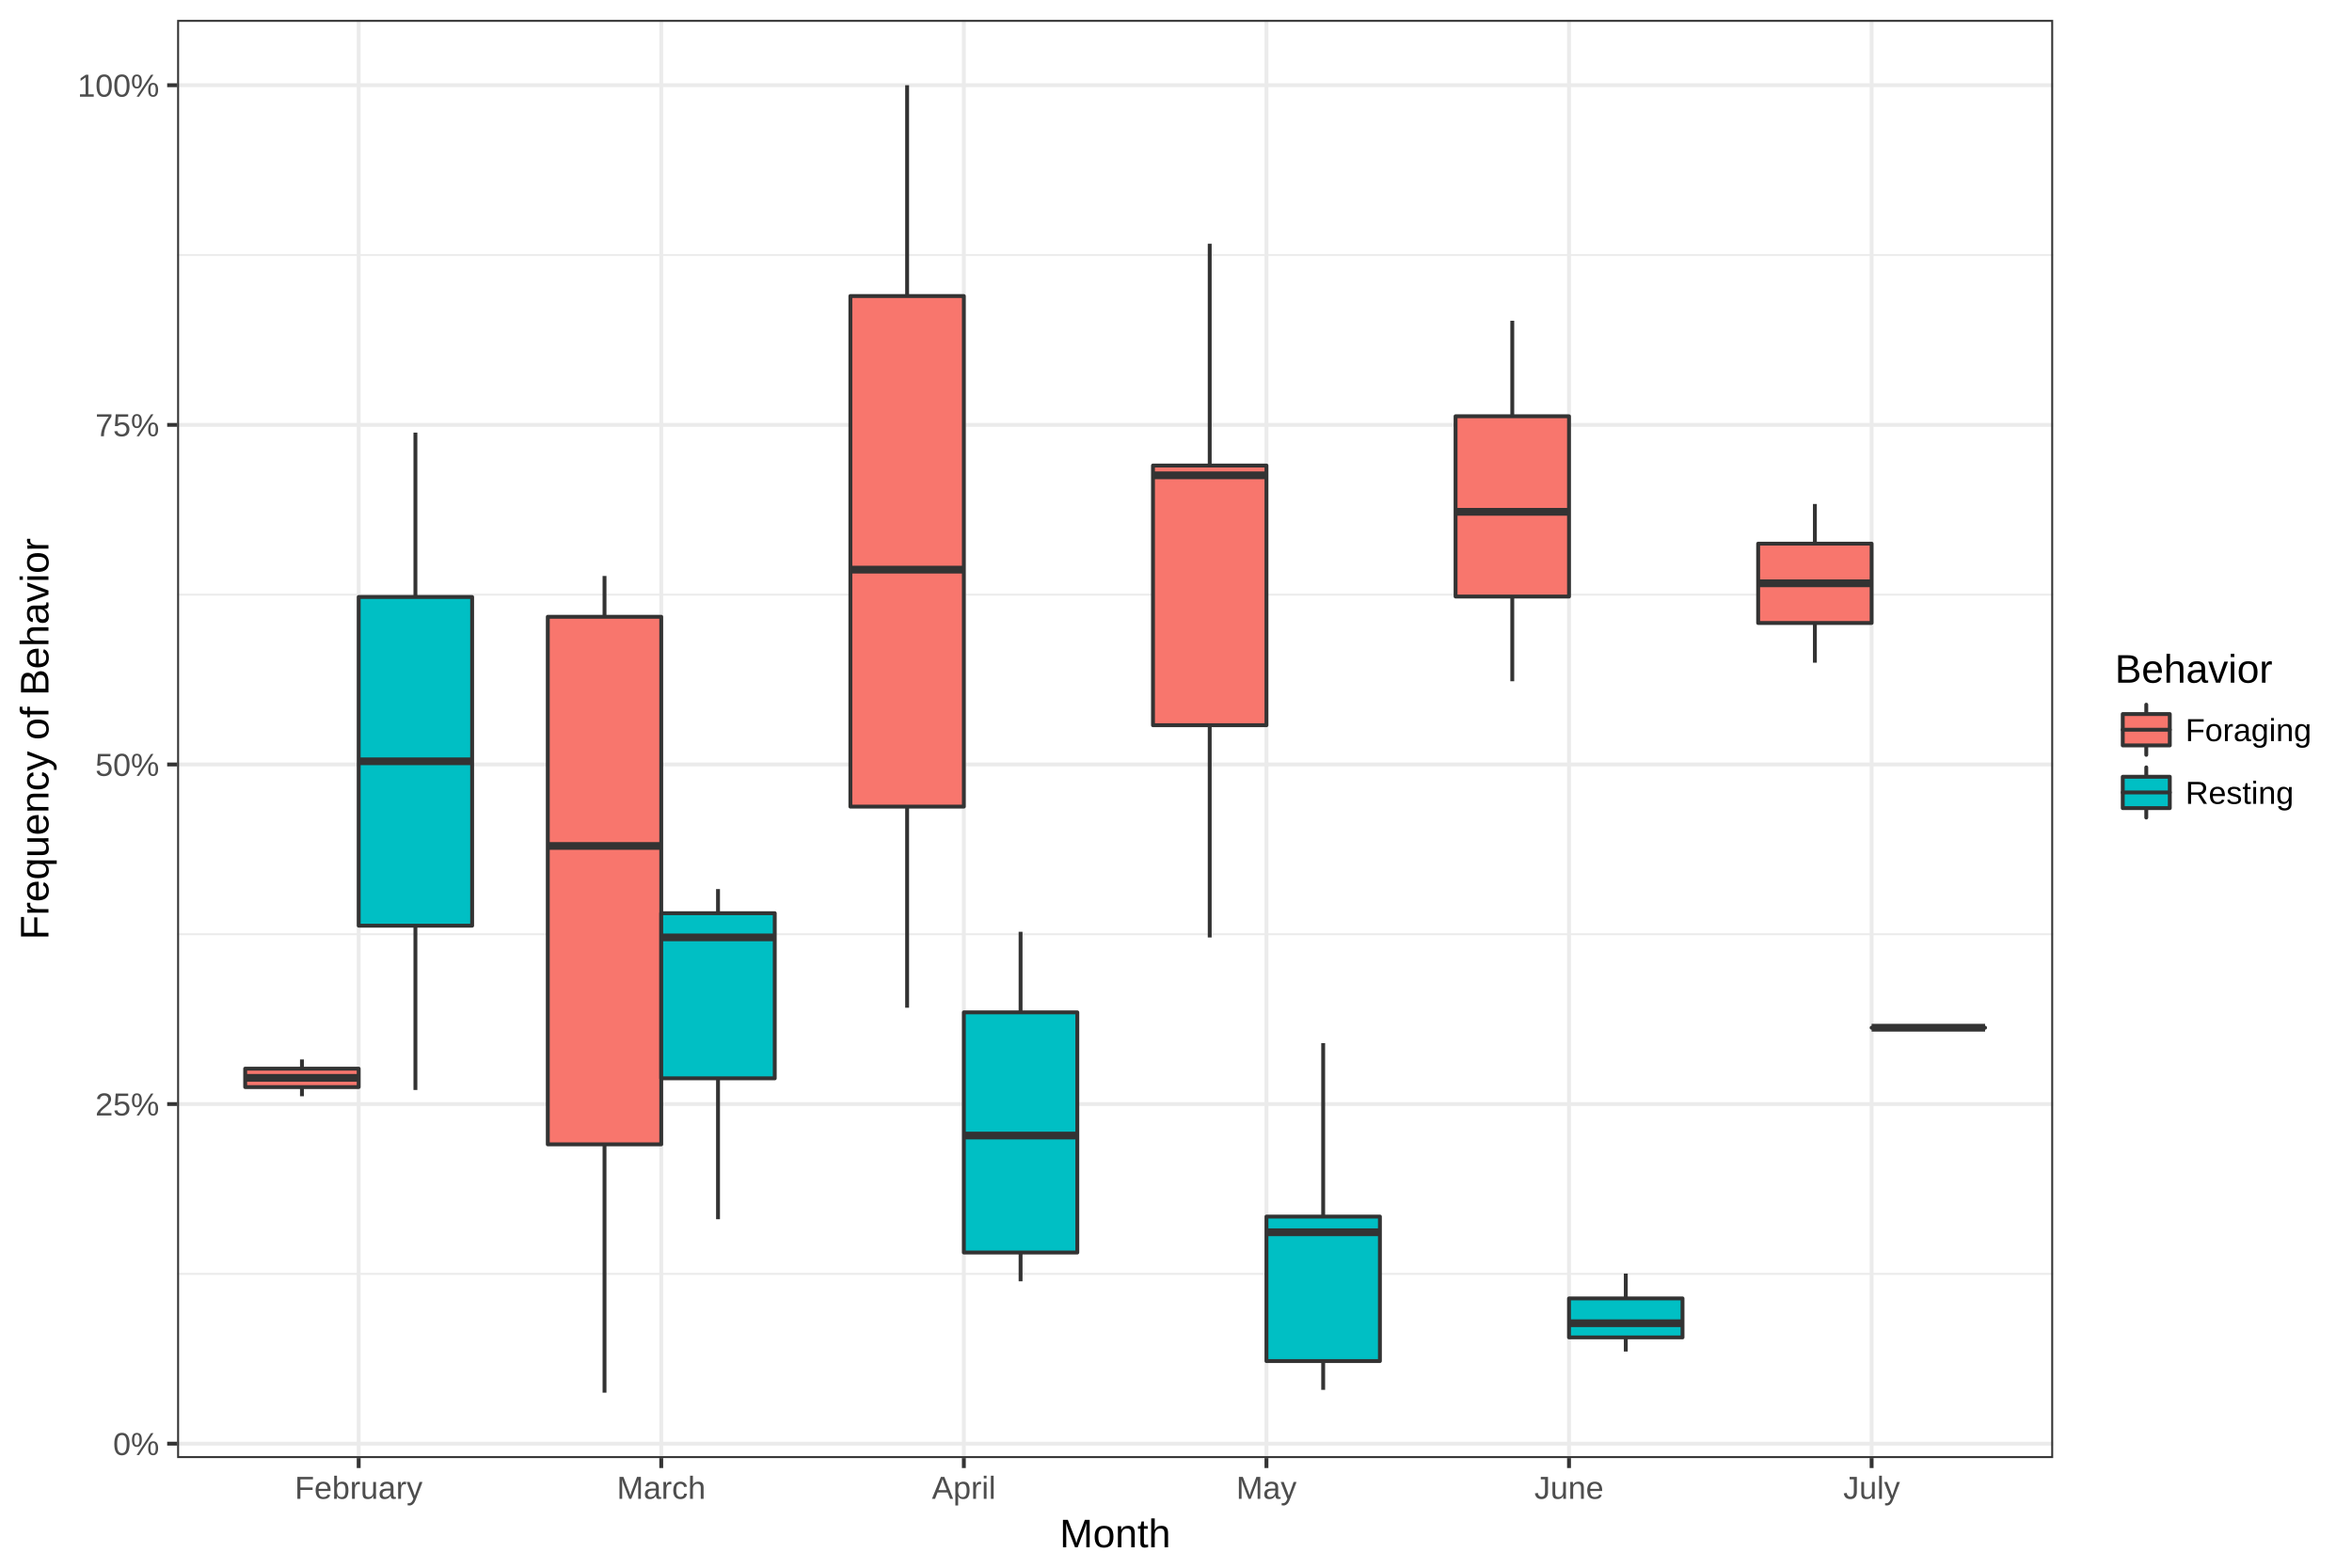
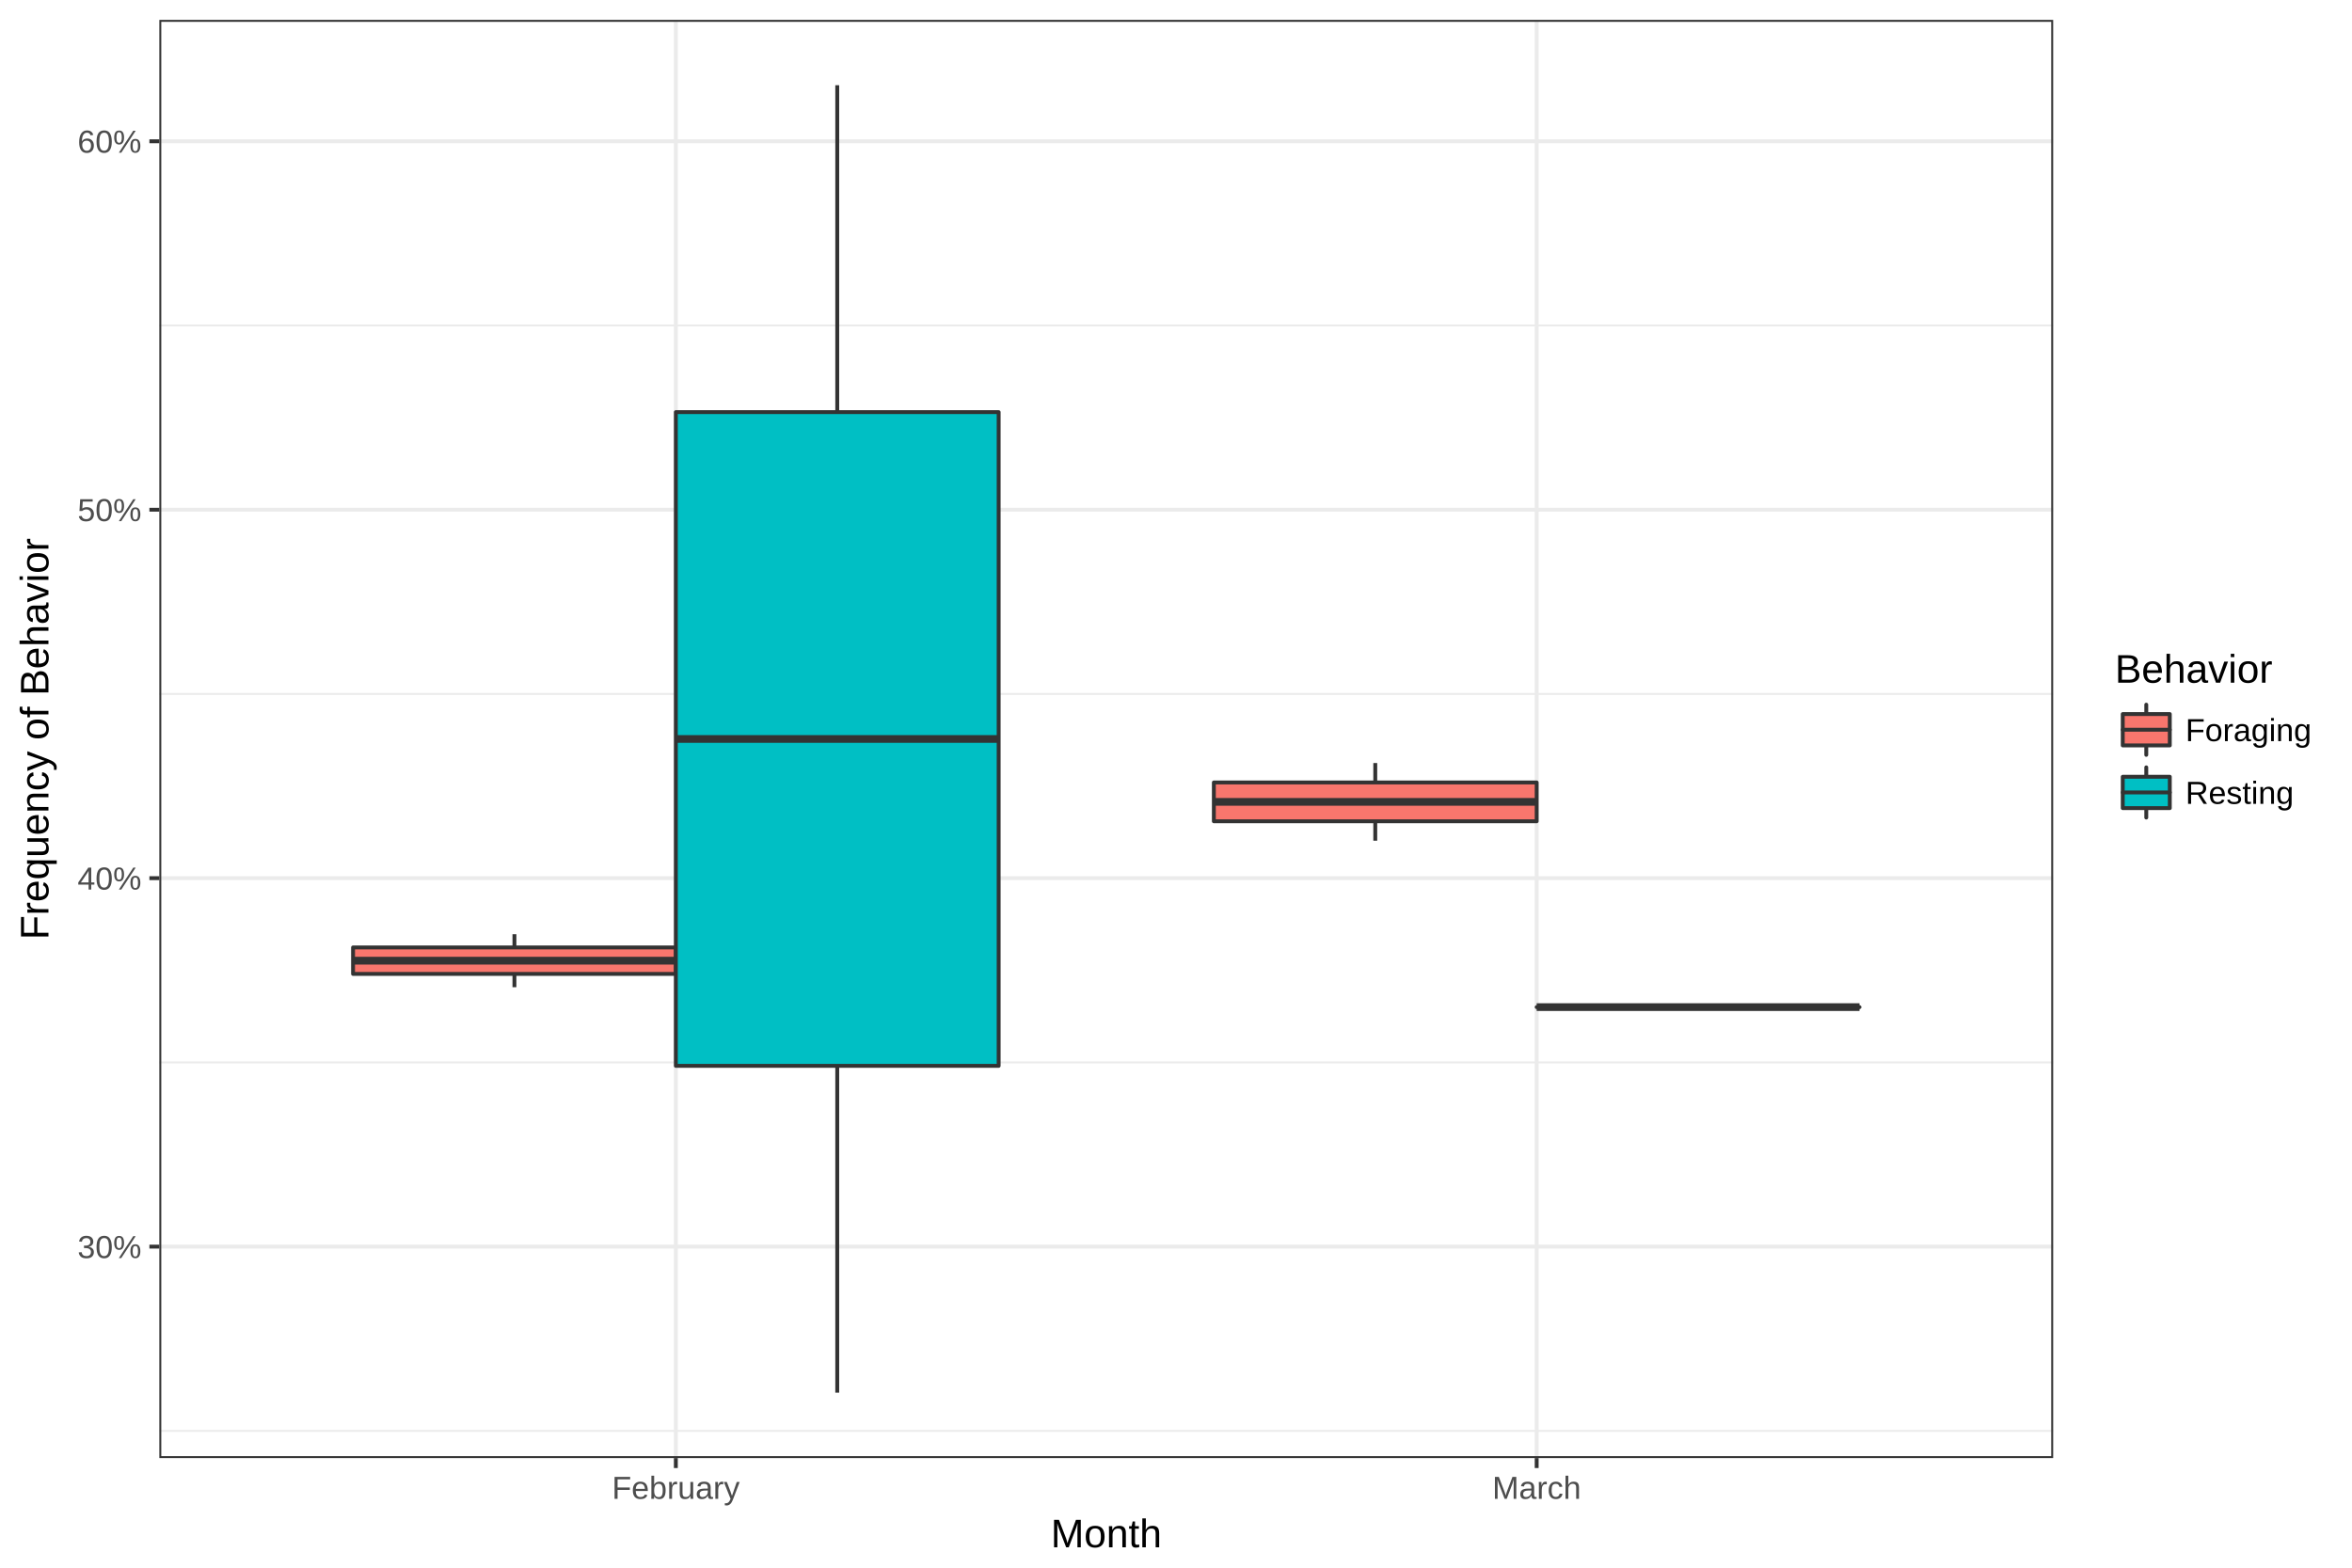
<svg xmlns="http://www.w3.org/2000/svg" viewBox="0 0 648.00 432.00">
  <defs>
    <style type="text/css">
    line, polyline, polygon, path, rect, circle {
      fill: none;
      stroke: #000000;
      stroke-linecap: round;
      stroke-linejoin: round;
      stroke-miterlimit: 10.00;
    }
  </style>
  </defs>
  <rect width="100%" height="100%" style="stroke: none; fill: #FFFFFF;" />
  <rect x="0.00" y="0.00" width="648.00" height="432.00" style="stroke-width: 1.07; stroke: #FFFFFF; fill: #FFFFFF;" />
  <defs>
-     <clipPath id="cpNDguODB8NTY1LjY3fDQwMS44MHw1LjQ4">
-       <rect x="48.80" y="5.48" width="516.87" height="396.32" />
+     <clipPath id="cpNDMuOTB8NTY1LjY3fDQwMS44MHw1LjQ4">
+       <rect x="43.90" y="5.48" width="521.77" height="396.32" />
    </clipPath>
  </defs>
-   <rect x="48.80" y="5.48" width="516.87" height="396.32" style="stroke-width: 1.07; stroke: none; fill: #FFFFFF;" clip-path="url(#cpNDguODB8NTY1LjY3fDQwMS44MHw1LjQ4)" />
-   <polyline points="48.80,351.03 565.67,351.03 " style="stroke-width: 0.53; stroke: #EBEBEB; stroke-linecap: butt;" clip-path="url(#cpNDguODB8NTY1LjY3fDQwMS44MHw1LjQ4)" />
-   <polyline points="48.80,257.45 565.67,257.45 " style="stroke-width: 0.53; stroke: #EBEBEB; stroke-linecap: butt;" clip-path="url(#cpNDguODB8NTY1LjY3fDQwMS44MHw1LjQ4)" />
-   <polyline points="48.80,163.87 565.67,163.87 " style="stroke-width: 0.53; stroke: #EBEBEB; stroke-linecap: butt;" clip-path="url(#cpNDguODB8NTY1LjY3fDQwMS44MHw1LjQ4)" />
-   <polyline points="48.80,70.28 565.67,70.28 " style="stroke-width: 0.53; stroke: #EBEBEB; stroke-linecap: butt;" clip-path="url(#cpNDguODB8NTY1LjY3fDQwMS44MHw1LjQ4)" />
-   <polyline points="48.80,397.82 565.67,397.82 " style="stroke-width: 1.07; stroke: #EBEBEB; stroke-linecap: butt;" clip-path="url(#cpNDguODB8NTY1LjY3fDQwMS44MHw1LjQ4)" />
-   <polyline points="48.80,304.24 565.67,304.24 " style="stroke-width: 1.07; stroke: #EBEBEB; stroke-linecap: butt;" clip-path="url(#cpNDguODB8NTY1LjY3fDQwMS44MHw1LjQ4)" />
-   <polyline points="48.80,210.66 565.67,210.66 " style="stroke-width: 1.07; stroke: #EBEBEB; stroke-linecap: butt;" clip-path="url(#cpNDguODB8NTY1LjY3fDQwMS44MHw1LjQ4)" />
-   <polyline points="48.80,117.08 565.67,117.08 " style="stroke-width: 1.07; stroke: #EBEBEB; stroke-linecap: butt;" clip-path="url(#cpNDguODB8NTY1LjY3fDQwMS44MHw1LjQ4)" />
-   <polyline points="48.80,23.49 565.67,23.49 " style="stroke-width: 1.07; stroke: #EBEBEB; stroke-linecap: butt;" clip-path="url(#cpNDguODB8NTY1LjY3fDQwMS44MHw1LjQ4)" />
-   <polyline points="98.82,401.80 98.82,5.48 " style="stroke-width: 1.07; stroke: #EBEBEB; stroke-linecap: butt;" clip-path="url(#cpNDguODB8NTY1LjY3fDQwMS44MHw1LjQ4)" />
-   <polyline points="182.18,401.80 182.18,5.48 " style="stroke-width: 1.07; stroke: #EBEBEB; stroke-linecap: butt;" clip-path="url(#cpNDguODB8NTY1LjY3fDQwMS44MHw1LjQ4)" />
-   <polyline points="265.55,401.80 265.55,5.48 " style="stroke-width: 1.07; stroke: #EBEBEB; stroke-linecap: butt;" clip-path="url(#cpNDguODB8NTY1LjY3fDQwMS44MHw1LjQ4)" />
-   <polyline points="348.92,401.80 348.92,5.48 " style="stroke-width: 1.07; stroke: #EBEBEB; stroke-linecap: butt;" clip-path="url(#cpNDguODB8NTY1LjY3fDQwMS44MHw1LjQ4)" />
-   <polyline points="432.28,401.80 432.28,5.48 " style="stroke-width: 1.07; stroke: #EBEBEB; stroke-linecap: butt;" clip-path="url(#cpNDguODB8NTY1LjY3fDQwMS44MHw1LjQ4)" />
-   <polyline points="515.65,401.80 515.65,5.48 " style="stroke-width: 1.07; stroke: #EBEBEB; stroke-linecap: butt;" clip-path="url(#cpNDguODB8NTY1LjY3fDQwMS44MHw1LjQ4)" />
-   <line x1="83.19" y1="294.48" x2="83.19" y2="291.94" style="stroke-width: 1.07; stroke: #333333; stroke-linecap: butt;" clip-path="url(#cpNDguODB8NTY1LjY3fDQwMS44MHw1LjQ4)" />
-   <line x1="83.19" y1="299.56" x2="83.19" y2="302.09" style="stroke-width: 1.07; stroke: #333333; stroke-linecap: butt;" clip-path="url(#cpNDguODB8NTY1LjY3fDQwMS44MHw1LjQ4)" />
-   <polygon points="67.55,294.48 67.55,299.56 98.82,299.56 98.82,294.48 67.55,294.48 " style="stroke-width: 1.07; stroke: #333333; fill: #F8766D;" clip-path="url(#cpNDguODB8NTY1LjY3fDQwMS44MHw1LjQ4)" />
-   <line x1="67.55" y1="297.02" x2="98.82" y2="297.02" style="stroke-width: 2.13; stroke: #333333; stroke-linecap: butt;" clip-path="url(#cpNDguODB8NTY1LjY3fDQwMS44MHw1LjQ4)" />
-   <line x1="114.45" y1="164.51" x2="114.45" y2="119.22" style="stroke-width: 1.07; stroke: #333333; stroke-linecap: butt;" clip-path="url(#cpNDguODB8NTY1LjY3fDQwMS44MHw1LjQ4)" />
-   <line x1="114.45" y1="255.08" x2="114.45" y2="300.36" style="stroke-width: 1.07; stroke: #333333; stroke-linecap: butt;" clip-path="url(#cpNDguODB8NTY1LjY3fDQwMS44MHw1LjQ4)" />
-   <polygon points="98.82,164.51 98.82,255.08 130.08,255.08 130.08,164.51 98.82,164.51 " style="stroke-width: 1.07; stroke: #333333; fill: #00BFC4;" clip-path="url(#cpNDguODB8NTY1LjY3fDQwMS44MHw1LjQ4)" />
-   <line x1="98.82" y1="209.79" x2="130.08" y2="209.79" style="stroke-width: 2.13; stroke: #333333; stroke-linecap: butt;" clip-path="url(#cpNDguODB8NTY1LjY3fDQwMS44MHw1LjQ4)" />
-   <line x1="166.55" y1="169.96" x2="166.55" y2="158.71" style="stroke-width: 1.07; stroke: #333333; stroke-linecap: butt;" clip-path="url(#cpNDguODB8NTY1LjY3fDQwMS44MHw1LjQ4)" />
-   <line x1="166.55" y1="315.34" x2="166.55" y2="383.78" style="stroke-width: 1.07; stroke: #333333; stroke-linecap: butt;" clip-path="url(#cpNDguODB8NTY1LjY3fDQwMS44MHw1LjQ4)" />
-   <polygon points="150.92,169.96 150.92,315.34 182.18,315.34 182.18,169.96 150.92,169.96 " style="stroke-width: 1.07; stroke: #333333; fill: #F8766D;" clip-path="url(#cpNDguODB8NTY1LjY3fDQwMS44MHw1LjQ4)" />
-   <line x1="150.92" y1="233.12" x2="182.18" y2="233.12" style="stroke-width: 2.13; stroke: #333333; stroke-linecap: butt;" clip-path="url(#cpNDguODB8NTY1LjY3fDQwMS44MHw1LjQ4)" />
-   <line x1="197.82" y1="251.65" x2="197.82" y2="244.99" style="stroke-width: 1.07; stroke: #333333; stroke-linecap: butt;" clip-path="url(#cpNDguODB8NTY1LjY3fDQwMS44MHw1LjQ4)" />
-   <line x1="197.82" y1="297.15" x2="197.82" y2="335.98" style="stroke-width: 1.07; stroke: #333333; stroke-linecap: butt;" clip-path="url(#cpNDguODB8NTY1LjY3fDQwMS44MHw1LjQ4)" />
-   <polygon points="182.18,251.65 182.18,297.15 213.45,297.15 213.45,251.65 182.18,251.65 " style="stroke-width: 1.07; stroke: #333333; fill: #00BFC4;" clip-path="url(#cpNDguODB8NTY1LjY3fDQwMS44MHw1LjQ4)" />
-   <line x1="182.18" y1="258.31" x2="213.45" y2="258.31" style="stroke-width: 2.13; stroke: #333333; stroke-linecap: butt;" clip-path="url(#cpNDguODB8NTY1LjY3fDQwMS44MHw1LjQ4)" />
-   <line x1="249.92" y1="81.58" x2="249.92" y2="23.49" style="stroke-width: 1.07; stroke: #333333; stroke-linecap: butt;" clip-path="url(#cpNDguODB8NTY1LjY3fDQwMS44MHw1LjQ4)" />
-   <line x1="249.92" y1="222.27" x2="249.92" y2="277.69" style="stroke-width: 1.07; stroke: #333333; stroke-linecap: butt;" clip-path="url(#cpNDguODB8NTY1LjY3fDQwMS44MHw1LjQ4)" />
-   <polygon points="234.29,81.58 234.29,222.27 265.55,222.27 265.55,81.58 234.29,81.58 " style="stroke-width: 1.07; stroke: #333333; fill: #F8766D;" clip-path="url(#cpNDguODB8NTY1LjY3fDQwMS44MHw1LjQ4)" />
-   <line x1="234.29" y1="156.97" x2="265.55" y2="156.97" style="stroke-width: 2.13; stroke: #333333; stroke-linecap: butt;" clip-path="url(#cpNDguODB8NTY1LjY3fDQwMS44MHw1LjQ4)" />
-   <line x1="281.18" y1="278.97" x2="281.18" y2="256.77" style="stroke-width: 1.07; stroke: #333333; stroke-linecap: butt;" clip-path="url(#cpNDguODB8NTY1LjY3fDQwMS44MHw1LjQ4)" />
-   <line x1="281.18" y1="345.15" x2="281.18" y2="353.09" style="stroke-width: 1.07; stroke: #333333; stroke-linecap: butt;" clip-path="url(#cpNDguODB8NTY1LjY3fDQwMS44MHw1LjQ4)" />
-   <polygon points="265.55,278.97 265.55,345.15 296.81,345.15 296.81,278.97 265.55,278.97 " style="stroke-width: 1.07; stroke: #333333; fill: #00BFC4;" clip-path="url(#cpNDguODB8NTY1LjY3fDQwMS44MHw1LjQ4)" />
-   <line x1="265.55" y1="312.92" x2="296.81" y2="312.92" style="stroke-width: 2.13; stroke: #333333; stroke-linecap: butt;" clip-path="url(#cpNDguODB8NTY1LjY3fDQwMS44MHw1LjQ4)" />
-   <line x1="333.29" y1="128.28" x2="333.29" y2="67.17" style="stroke-width: 1.07; stroke: #333333; stroke-linecap: butt;" clip-path="url(#cpNDguODB8NTY1LjY3fDQwMS44MHw1LjQ4)" />
-   <line x1="333.29" y1="199.85" x2="333.29" y2="258.34" style="stroke-width: 1.07; stroke: #333333; stroke-linecap: butt;" clip-path="url(#cpNDguODB8NTY1LjY3fDQwMS44MHw1LjQ4)" />
-   <polygon points="317.66,128.28 317.66,199.85 348.92,199.85 348.92,128.28 317.66,128.28 " style="stroke-width: 1.07; stroke: #333333; fill: #F8766D;" clip-path="url(#cpNDguODB8NTY1LjY3fDQwMS44MHw1LjQ4)" />
-   <line x1="317.66" y1="130.98" x2="348.92" y2="130.98" style="stroke-width: 2.13; stroke: #333333; stroke-linecap: butt;" clip-path="url(#cpNDguODB8NTY1LjY3fDQwMS44MHw1LjQ4)" />
-   <line x1="364.55" y1="335.25" x2="364.55" y2="287.45" style="stroke-width: 1.07; stroke: #333333; stroke-linecap: butt;" clip-path="url(#cpNDguODB8NTY1LjY3fDQwMS44MHw1LjQ4)" />
-   <line x1="364.55" y1="375.06" x2="364.55" y2="382.99" style="stroke-width: 1.07; stroke: #333333; stroke-linecap: butt;" clip-path="url(#cpNDguODB8NTY1LjY3fDQwMS44MHw1LjQ4)" />
-   <polygon points="348.92,335.25 348.92,375.06 380.18,375.06 380.18,335.25 348.92,335.25 " style="stroke-width: 1.07; stroke: #333333; fill: #00BFC4;" clip-path="url(#cpNDguODB8NTY1LjY3fDQwMS44MHw1LjQ4)" />
-   <line x1="348.92" y1="339.57" x2="380.18" y2="339.57" style="stroke-width: 2.13; stroke: #333333; stroke-linecap: butt;" clip-path="url(#cpNDguODB8NTY1LjY3fDQwMS44MHw1LjQ4)" />
-   <line x1="416.65" y1="114.71" x2="416.65" y2="88.39" style="stroke-width: 1.07; stroke: #333333; stroke-linecap: butt;" clip-path="url(#cpNDguODB8NTY1LjY3fDQwMS44MHw1LjQ4)" />
-   <line x1="416.65" y1="164.38" x2="416.65" y2="187.73" style="stroke-width: 1.07; stroke: #333333; stroke-linecap: butt;" clip-path="url(#cpNDguODB8NTY1LjY3fDQwMS44MHw1LjQ4)" />
-   <polygon points="401.02,114.71 401.02,164.38 432.28,164.38 432.28,114.71 401.02,114.71 " style="stroke-width: 1.07; stroke: #333333; fill: #F8766D;" clip-path="url(#cpNDguODB8NTY1LjY3fDQwMS44MHw1LjQ4)" />
-   <line x1="401.02" y1="141.04" x2="432.28" y2="141.04" style="stroke-width: 2.13; stroke: #333333; stroke-linecap: butt;" clip-path="url(#cpNDguODB8NTY1LjY3fDQwMS44MHw1LjQ4)" />
-   <line x1="447.92" y1="357.80" x2="447.92" y2="350.96" style="stroke-width: 1.07; stroke: #333333; stroke-linecap: butt;" clip-path="url(#cpNDguODB8NTY1LjY3fDQwMS44MHw1LjQ4)" />
-   <line x1="447.92" y1="368.54" x2="447.92" y2="372.44" style="stroke-width: 1.07; stroke: #333333; stroke-linecap: butt;" clip-path="url(#cpNDguODB8NTY1LjY3fDQwMS44MHw1LjQ4)" />
-   <polygon points="432.28,357.80 432.28,368.54 463.55,368.54 463.55,357.80 432.28,357.80 " style="stroke-width: 1.07; stroke: #333333; fill: #00BFC4;" clip-path="url(#cpNDguODB8NTY1LjY3fDQwMS44MHw1LjQ4)" />
-   <line x1="432.28" y1="364.64" x2="463.55" y2="364.64" style="stroke-width: 2.13; stroke: #333333; stroke-linecap: butt;" clip-path="url(#cpNDguODB8NTY1LjY3fDQwMS44MHw1LjQ4)" />
-   <line x1="500.02" y1="149.81" x2="500.02" y2="138.88" style="stroke-width: 1.07; stroke: #333333; stroke-linecap: butt;" clip-path="url(#cpNDguODB8NTY1LjY3fDQwMS44MHw1LjQ4)" />
-   <line x1="500.02" y1="171.67" x2="500.02" y2="182.61" style="stroke-width: 1.07; stroke: #333333; stroke-linecap: butt;" clip-path="url(#cpNDguODB8NTY1LjY3fDQwMS44MHw1LjQ4)" />
-   <polygon points="484.39,149.81 484.39,171.67 515.65,171.67 515.65,149.81 484.39,149.81 " style="stroke-width: 1.07; stroke: #333333; fill: #F8766D;" clip-path="url(#cpNDguODB8NTY1LjY3fDQwMS44MHw1LjQ4)" />
-   <line x1="484.39" y1="160.74" x2="515.65" y2="160.74" style="stroke-width: 2.13; stroke: #333333; stroke-linecap: butt;" clip-path="url(#cpNDguODB8NTY1LjY3fDQwMS44MHw1LjQ4)" />
-   <line x1="531.28" y1="283.20" x2="531.28" y2="283.20" style="stroke-width: 1.07; stroke: #333333; stroke-linecap: butt;" clip-path="url(#cpNDguODB8NTY1LjY3fDQwMS44MHw1LjQ4)" />
-   <line x1="531.28" y1="283.20" x2="531.28" y2="283.20" style="stroke-width: 1.07; stroke: #333333; stroke-linecap: butt;" clip-path="url(#cpNDguODB8NTY1LjY3fDQwMS44MHw1LjQ4)" />
-   <polygon points="515.65,283.20 515.65,283.20 546.91,283.20 546.91,283.20 515.65,283.20 " style="stroke-width: 1.07; stroke: #333333; fill: #00BFC4;" clip-path="url(#cpNDguODB8NTY1LjY3fDQwMS44MHw1LjQ4)" />
-   <line x1="515.65" y1="283.20" x2="546.91" y2="283.20" style="stroke-width: 2.13; stroke: #333333; stroke-linecap: butt;" clip-path="url(#cpNDguODB8NTY1LjY3fDQwMS44MHw1LjQ4)" />
-   <rect x="48.80" y="5.48" width="516.87" height="396.32" style="stroke-width: 1.07; stroke: #333333;" clip-path="url(#cpNDguODB8NTY1LjY3fDQwMS44MHw1LjQ4)" />
+   <rect x="43.90" y="5.48" width="521.77" height="396.32" style="stroke-width: 1.07; stroke: none; fill: #FFFFFF;" clip-path="url(#cpNDMuOTB8NTY1LjY3fDQwMS44MHw1LjQ4)" />
+   <polyline points="43.90,394.30 565.67,394.30 " style="stroke-width: 0.53; stroke: #EBEBEB; stroke-linecap: butt;" clip-path="url(#cpNDMuOTB8NTY1LjY3fDQwMS44MHw1LjQ4)" />
+   <polyline points="43.90,292.76 565.67,292.76 " style="stroke-width: 0.53; stroke: #EBEBEB; stroke-linecap: butt;" clip-path="url(#cpNDMuOTB8NTY1LjY3fDQwMS44MHw1LjQ4)" />
+   <polyline points="43.90,191.23 565.67,191.23 " style="stroke-width: 0.53; stroke: #EBEBEB; stroke-linecap: butt;" clip-path="url(#cpNDMuOTB8NTY1LjY3fDQwMS44MHw1LjQ4)" />
+   <polyline points="43.90,89.69 565.67,89.69 " style="stroke-width: 0.53; stroke: #EBEBEB; stroke-linecap: butt;" clip-path="url(#cpNDMuOTB8NTY1LjY3fDQwMS44MHw1LjQ4)" />
+   <polyline points="43.90,343.53 565.67,343.53 " style="stroke-width: 1.07; stroke: #EBEBEB; stroke-linecap: butt;" clip-path="url(#cpNDMuOTB8NTY1LjY3fDQwMS44MHw1LjQ4)" />
+   <polyline points="43.90,241.99 565.67,241.99 " style="stroke-width: 1.07; stroke: #EBEBEB; stroke-linecap: butt;" clip-path="url(#cpNDMuOTB8NTY1LjY3fDQwMS44MHw1LjQ4)" />
+   <polyline points="43.90,140.46 565.67,140.46 " style="stroke-width: 1.07; stroke: #EBEBEB; stroke-linecap: butt;" clip-path="url(#cpNDMuOTB8NTY1LjY3fDQwMS44MHw1LjQ4)" />
+   <polyline points="43.90,38.93 565.67,38.93 " style="stroke-width: 1.07; stroke: #EBEBEB; stroke-linecap: butt;" clip-path="url(#cpNDMuOTB8NTY1LjY3fDQwMS44MHw1LjQ4)" />
+   <polyline points="186.20,401.80 186.20,5.48 " style="stroke-width: 1.07; stroke: #EBEBEB; stroke-linecap: butt;" clip-path="url(#cpNDMuOTB8NTY1LjY3fDQwMS44MHw1LjQ4)" />
+   <polyline points="423.37,401.80 423.37,5.48 " style="stroke-width: 1.07; stroke: #EBEBEB; stroke-linecap: butt;" clip-path="url(#cpNDMuOTB8NTY1LjY3fDQwMS44MHw1LjQ4)" />
+   <line x1="141.73" y1="261.08" x2="141.73" y2="257.43" style="stroke-width: 1.07; stroke: #333333; stroke-linecap: butt;" clip-path="url(#cpNDMuOTB8NTY1LjY3fDQwMS44MHw1LjQ4)" />
+   <line x1="141.73" y1="268.38" x2="141.73" y2="272.03" style="stroke-width: 1.07; stroke: #333333; stroke-linecap: butt;" clip-path="url(#cpNDMuOTB8NTY1LjY3fDQwMS44MHw1LjQ4)" />
+   <polygon points="97.27,261.08 97.27,268.38 186.20,268.38 186.20,261.08 97.27,261.08 " style="stroke-width: 1.07; stroke: #333333; fill: #F8766D;" clip-path="url(#cpNDMuOTB8NTY1LjY3fDQwMS44MHw1LjQ4)" />
+   <line x1="97.27" y1="264.73" x2="186.20" y2="264.73" style="stroke-width: 2.13; stroke: #333333; stroke-linecap: butt;" clip-path="url(#cpNDMuOTB8NTY1LjY3fDQwMS44MHw1LjQ4)" />
+   <line x1="230.67" y1="113.57" x2="230.67" y2="23.49" style="stroke-width: 1.07; stroke: #333333; stroke-linecap: butt;" clip-path="url(#cpNDMuOTB8NTY1LjY3fDQwMS44MHw1LjQ4)" />
+   <line x1="230.67" y1="293.71" x2="230.67" y2="383.78" style="stroke-width: 1.07; stroke: #333333; stroke-linecap: butt;" clip-path="url(#cpNDMuOTB8NTY1LjY3fDQwMS44MHw1LjQ4)" />
+   <polygon points="186.20,113.57 186.20,293.71 275.14,293.71 275.14,113.57 186.20,113.57 " style="stroke-width: 1.07; stroke: #333333; fill: #00BFC4;" clip-path="url(#cpNDMuOTB8NTY1LjY3fDQwMS44MHw1LjQ4)" />
+   <line x1="186.20" y1="203.64" x2="275.14" y2="203.64" style="stroke-width: 2.13; stroke: #333333; stroke-linecap: butt;" clip-path="url(#cpNDMuOTB8NTY1LjY3fDQwMS44MHw1LjQ4)" />
+   <line x1="378.90" y1="215.62" x2="378.90" y2="210.26" style="stroke-width: 1.07; stroke: #333333; stroke-linecap: butt;" clip-path="url(#cpNDMuOTB8NTY1LjY3fDQwMS44MHw1LjQ4)" />
+   <line x1="378.90" y1="226.32" x2="378.90" y2="231.68" style="stroke-width: 1.07; stroke: #333333; stroke-linecap: butt;" clip-path="url(#cpNDMuOTB8NTY1LjY3fDQwMS44MHw1LjQ4)" />
+   <polygon points="334.43,215.62 334.43,226.32 423.37,226.32 423.37,215.62 334.43,215.62 " style="stroke-width: 1.07; stroke: #333333; fill: #F8766D;" clip-path="url(#cpNDMuOTB8NTY1LjY3fDQwMS44MHw1LjQ4)" />
+   <line x1="334.43" y1="220.97" x2="423.37" y2="220.97" style="stroke-width: 2.13; stroke: #333333; stroke-linecap: butt;" clip-path="url(#cpNDMuOTB8NTY1LjY3fDQwMS44MHw1LjQ4)" />
+   <line x1="467.84" y1="277.53" x2="467.84" y2="277.53" style="stroke-width: 1.07; stroke: #333333; stroke-linecap: butt;" clip-path="url(#cpNDMuOTB8NTY1LjY3fDQwMS44MHw1LjQ4)" />
+   <line x1="467.84" y1="277.53" x2="467.84" y2="277.53" style="stroke-width: 1.07; stroke: #333333; stroke-linecap: butt;" clip-path="url(#cpNDMuOTB8NTY1LjY3fDQwMS44MHw1LjQ4)" />
+   <polygon points="423.37,277.53 423.37,277.53 512.31,277.53 512.31,277.53 423.37,277.53 " style="stroke-width: 1.07; stroke: #333333; fill: #00BFC4;" clip-path="url(#cpNDMuOTB8NTY1LjY3fDQwMS44MHw1LjQ4)" />
+   <line x1="423.37" y1="277.53" x2="512.31" y2="277.53" style="stroke-width: 2.13; stroke: #333333; stroke-linecap: butt;" clip-path="url(#cpNDMuOTB8NTY1LjY3fDQwMS44MHw1LjQ4)" />
+   <rect x="43.90" y="5.48" width="521.77" height="396.32" style="stroke-width: 1.07; stroke: #333333;" clip-path="url(#cpNDMuOTB8NTY1LjY3fDQwMS44MHw1LjQ4)" />
  <defs>
    <clipPath id="cpMC4wMHw2NDguMDB8NDMyLjAwfDAuMDA=">
      <rect x="0.00" y="0.00" width="648.00" height="432.00" />
    </clipPath>
  </defs>
  <g clip-path="url(#cpMC4wMHw2NDguMDB8NDMyLjAwfDAuMDA=)">
-     <text x="31.15" y="400.97" style="font-size: 8.80px; fill: #4D4D4D; font-family: Arial;" textLength="12.72px" lengthAdjust="spacingAndGlyphs">0%</text>
+     <text x="21.36" y="346.68" style="font-size: 8.80px; fill: #4D4D4D; font-family: Arial;" textLength="17.61px" lengthAdjust="spacingAndGlyphs">30%</text>
  </g>
  <g clip-path="url(#cpMC4wMHw2NDguMDB8NDMyLjAwfDAuMDA=)">
-     <text x="26.25" y="307.39" style="font-size: 8.80px; fill: #4D4D4D; font-family: Arial;" textLength="17.61px" lengthAdjust="spacingAndGlyphs">25%</text>
+     <text x="21.36" y="245.14" style="font-size: 8.80px; fill: #4D4D4D; font-family: Arial;" textLength="17.61px" lengthAdjust="spacingAndGlyphs">40%</text>
  </g>
  <g clip-path="url(#cpMC4wMHw2NDguMDB8NDMyLjAwfDAuMDA=)">
-     <text x="26.25" y="213.81" style="font-size: 8.80px; fill: #4D4D4D; font-family: Arial;" textLength="17.61px" lengthAdjust="spacingAndGlyphs">50%</text>
+     <text x="21.36" y="143.61" style="font-size: 8.80px; fill: #4D4D4D; font-family: Arial;" textLength="17.61px" lengthAdjust="spacingAndGlyphs">50%</text>
  </g>
  <g clip-path="url(#cpMC4wMHw2NDguMDB8NDMyLjAwfDAuMDA=)">
-     <text x="26.25" y="120.22" style="font-size: 8.80px; fill: #4D4D4D; font-family: Arial;" textLength="17.61px" lengthAdjust="spacingAndGlyphs">75%</text>
+     <text x="21.36" y="42.08" style="font-size: 8.80px; fill: #4D4D4D; font-family: Arial;" textLength="17.61px" lengthAdjust="spacingAndGlyphs">60%</text>
+   </g>
+   <polyline points="41.16,343.53 43.90,343.53 " style="stroke-width: 1.07; stroke: #333333; stroke-linecap: butt;" clip-path="url(#cpMC4wMHw2NDguMDB8NDMyLjAwfDAuMDA=)" />
+   <polyline points="41.16,241.99 43.90,241.99 " style="stroke-width: 1.07; stroke: #333333; stroke-linecap: butt;" clip-path="url(#cpMC4wMHw2NDguMDB8NDMyLjAwfDAuMDA=)" />
+   <polyline points="41.16,140.46 43.90,140.46 " style="stroke-width: 1.07; stroke: #333333; stroke-linecap: butt;" clip-path="url(#cpMC4wMHw2NDguMDB8NDMyLjAwfDAuMDA=)" />
+   <polyline points="41.16,38.93 43.90,38.93 " style="stroke-width: 1.07; stroke: #333333; stroke-linecap: butt;" clip-path="url(#cpMC4wMHw2NDguMDB8NDMyLjAwfDAuMDA=)" />
+   <polyline points="186.20,404.54 186.20,401.80 " style="stroke-width: 1.07; stroke: #333333; stroke-linecap: butt;" clip-path="url(#cpMC4wMHw2NDguMDB8NDMyLjAwfDAuMDA=)" />
+   <polyline points="423.37,404.54 423.37,401.80 " style="stroke-width: 1.07; stroke: #333333; stroke-linecap: butt;" clip-path="url(#cpMC4wMHw2NDguMDB8NDMyLjAwfDAuMDA=)" />
+   <g clip-path="url(#cpMC4wMHw2NDguMDB8NDMyLjAwfDAuMDA=)">
+     <text x="168.60" y="413.03" style="font-size: 8.80px; fill: #4D4D4D; font-family: Arial;" textLength="35.21px" lengthAdjust="spacingAndGlyphs">February</text>
  </g>
  <g clip-path="url(#cpMC4wMHw2NDguMDB8NDMyLjAwfDAuMDA=)">
-     <text x="21.36" y="26.64" style="font-size: 8.80px; fill: #4D4D4D; font-family: Arial;" textLength="22.51px" lengthAdjust="spacingAndGlyphs">100%</text>
-   </g>
-   <polyline points="46.06,397.82 48.80,397.82 " style="stroke-width: 1.07; stroke: #333333; stroke-linecap: butt;" clip-path="url(#cpMC4wMHw2NDguMDB8NDMyLjAwfDAuMDA=)" />
-   <polyline points="46.06,304.24 48.80,304.24 " style="stroke-width: 1.07; stroke: #333333; stroke-linecap: butt;" clip-path="url(#cpMC4wMHw2NDguMDB8NDMyLjAwfDAuMDA=)" />
-   <polyline points="46.06,210.66 48.80,210.66 " style="stroke-width: 1.07; stroke: #333333; stroke-linecap: butt;" clip-path="url(#cpMC4wMHw2NDguMDB8NDMyLjAwfDAuMDA=)" />
-   <polyline points="46.06,117.08 48.80,117.08 " style="stroke-width: 1.07; stroke: #333333; stroke-linecap: butt;" clip-path="url(#cpMC4wMHw2NDguMDB8NDMyLjAwfDAuMDA=)" />
-   <polyline points="46.06,23.49 48.80,23.49 " style="stroke-width: 1.07; stroke: #333333; stroke-linecap: butt;" clip-path="url(#cpMC4wMHw2NDguMDB8NDMyLjAwfDAuMDA=)" />
-   <polyline points="98.82,404.54 98.82,401.80 " style="stroke-width: 1.07; stroke: #333333; stroke-linecap: butt;" clip-path="url(#cpMC4wMHw2NDguMDB8NDMyLjAwfDAuMDA=)" />
-   <polyline points="182.18,404.54 182.18,401.80 " style="stroke-width: 1.07; stroke: #333333; stroke-linecap: butt;" clip-path="url(#cpMC4wMHw2NDguMDB8NDMyLjAwfDAuMDA=)" />
-   <polyline points="265.55,404.54 265.55,401.80 " style="stroke-width: 1.07; stroke: #333333; stroke-linecap: butt;" clip-path="url(#cpMC4wMHw2NDguMDB8NDMyLjAwfDAuMDA=)" />
-   <polyline points="348.92,404.54 348.92,401.80 " style="stroke-width: 1.07; stroke: #333333; stroke-linecap: butt;" clip-path="url(#cpMC4wMHw2NDguMDB8NDMyLjAwfDAuMDA=)" />
-   <polyline points="432.28,404.54 432.28,401.80 " style="stroke-width: 1.07; stroke: #333333; stroke-linecap: butt;" clip-path="url(#cpMC4wMHw2NDguMDB8NDMyLjAwfDAuMDA=)" />
-   <polyline points="515.65,404.54 515.65,401.80 " style="stroke-width: 1.07; stroke: #333333; stroke-linecap: butt;" clip-path="url(#cpMC4wMHw2NDguMDB8NDMyLjAwfDAuMDA=)" />
-   <g clip-path="url(#cpMC4wMHw2NDguMDB8NDMyLjAwfDAuMDA=)">
-     <text x="81.21" y="413.03" style="font-size: 8.80px; fill: #4D4D4D; font-family: Arial;" textLength="35.21px" lengthAdjust="spacingAndGlyphs">February</text>
+     <text x="411.15" y="413.03" style="font-size: 8.80px; fill: #4D4D4D; font-family: Arial;" textLength="24.45px" lengthAdjust="spacingAndGlyphs">March</text>
  </g>
  <g clip-path="url(#cpMC4wMHw2NDguMDB8NDMyLjAwfDAuMDA=)">
-     <text x="169.96" y="413.03" style="font-size: 8.80px; fill: #4D4D4D; font-family: Arial;" textLength="24.45px" lengthAdjust="spacingAndGlyphs">March</text>
-   </g>
-   <g clip-path="url(#cpMC4wMHw2NDguMDB8NDMyLjAwfDAuMDA=)">
-     <text x="256.75" y="413.03" style="font-size: 8.80px; fill: #4D4D4D; font-family: Arial;" textLength="17.60px" lengthAdjust="spacingAndGlyphs">April</text>
-   </g>
-   <g clip-path="url(#cpMC4wMHw2NDguMDB8NDMyLjAwfDAuMDA=)">
-     <text x="340.61" y="413.03" style="font-size: 8.80px; fill: #4D4D4D; font-family: Arial;" textLength="16.62px" lengthAdjust="spacingAndGlyphs">May</text>
-   </g>
-   <g clip-path="url(#cpMC4wMHw2NDguMDB8NDMyLjAwfDAuMDA=)">
-     <text x="422.74" y="413.03" style="font-size: 8.80px; fill: #4D4D4D; font-family: Arial;" textLength="19.08px" lengthAdjust="spacingAndGlyphs">June</text>
-   </g>
-   <g clip-path="url(#cpMC4wMHw2NDguMDB8NDMyLjAwfDAuMDA=)">
-     <text x="507.83" y="413.03" style="font-size: 8.80px; fill: #4D4D4D; font-family: Arial;" textLength="15.65px" lengthAdjust="spacingAndGlyphs">July</text>
-   </g>
-   <g clip-path="url(#cpMC4wMHw2NDguMDB8NDMyLjAwfDAuMDA=)">
-     <text x="291.95" y="426.38" style="font-size: 11.00px; font-family: Arial;" textLength="30.57px" lengthAdjust="spacingAndGlyphs">Month</text>
+     <text x="289.50" y="426.38" style="font-size: 11.00px; font-family: Arial;" textLength="30.57px" lengthAdjust="spacingAndGlyphs">Month</text>
  </g>
  <g clip-path="url(#cpMC4wMHw2NDguMDB8NDMyLjAwfDAuMDA=)">
    <text transform="translate(13.35,258.97) rotate(-90)" style="font-size: 11.00px; font-family: Arial;" textLength="110.67px" lengthAdjust="spacingAndGlyphs">Frequency of Behavior</text>
  </g>
  <rect x="577.01" y="174.59" width="65.51" height="58.09" style="stroke-width: 1.07; stroke: none; fill: #FFFFFF;" clip-path="url(#cpMC4wMHw2NDguMDB8NDMyLjAwfDAuMDA=)" />
  <g clip-path="url(#cpMC4wMHw2NDguMDB8NDMyLjAwfDAuMDA=)">
    <text x="582.68" y="188.13" style="font-size: 11.00px; font-family: Arial;" textLength="43.41px" lengthAdjust="spacingAndGlyphs">Behavior</text>
  </g>
  <rect x="582.68" y="192.45" width="17.28" height="17.28" style="stroke-width: 1.07; stroke: none; fill: #FFFFFF;" clip-path="url(#cpMC4wMHw2NDguMDB8NDMyLjAwfDAuMDA=)" />
  <polyline points="591.32,208.01 591.32,205.41 " style="stroke-width: 1.07; stroke: #333333;" clip-path="url(#cpMC4wMHw2NDguMDB8NDMyLjAwfDAuMDA=)" />
  <polyline points="591.32,196.77 591.32,194.18 " style="stroke-width: 1.07; stroke: #333333;" clip-path="url(#cpMC4wMHw2NDguMDB8NDMyLjAwfDAuMDA=)" />
  <rect x="584.84" y="196.77" width="12.96" height="8.64" style="stroke-width: 1.07; stroke: #333333; fill: #F8766D;" clip-path="url(#cpMC4wMHw2NDguMDB8NDMyLjAwfDAuMDA=)" />
  <polyline points="584.84,201.09 597.80,201.09 " style="stroke-width: 1.07; stroke: #333333;" clip-path="url(#cpMC4wMHw2NDguMDB8NDMyLjAwfDAuMDA=)" />
  <rect x="582.68" y="209.73" width="17.28" height="17.28" style="stroke-width: 1.07; stroke: none; fill: #FFFFFF;" clip-path="url(#cpMC4wMHw2NDguMDB8NDMyLjAwfDAuMDA=)" />
  <polyline points="591.32,225.29 591.32,222.69 " style="stroke-width: 1.07; stroke: #333333;" clip-path="url(#cpMC4wMHw2NDguMDB8NDMyLjAwfDAuMDA=)" />
  <polyline points="591.32,214.05 591.32,211.46 " style="stroke-width: 1.07; stroke: #333333;" clip-path="url(#cpMC4wMHw2NDguMDB8NDMyLjAwfDAuMDA=)" />
  <rect x="584.84" y="214.05" width="12.96" height="8.64" style="stroke-width: 1.07; stroke: #333333; fill: #00BFC4;" clip-path="url(#cpMC4wMHw2NDguMDB8NDMyLjAwfDAuMDA=)" />
  <polyline points="584.84,218.37 597.80,218.37 " style="stroke-width: 1.07; stroke: #333333;" clip-path="url(#cpMC4wMHw2NDguMDB8NDMyLjAwfDAuMDA=)" />
  <g clip-path="url(#cpMC4wMHw2NDguMDB8NDMyLjAwfDAuMDA=)">
    <text x="602.12" y="204.24" style="font-size: 8.80px; font-family: Arial;" textLength="34.73px" lengthAdjust="spacingAndGlyphs">Foraging</text>
  </g>
  <g clip-path="url(#cpMC4wMHw2NDguMDB8NDMyLjAwfDAuMDA=)">
    <text x="602.12" y="221.52" style="font-size: 8.80px; font-family: Arial;" textLength="29.84px" lengthAdjust="spacingAndGlyphs">Resting</text>
  </g>
</svg>
